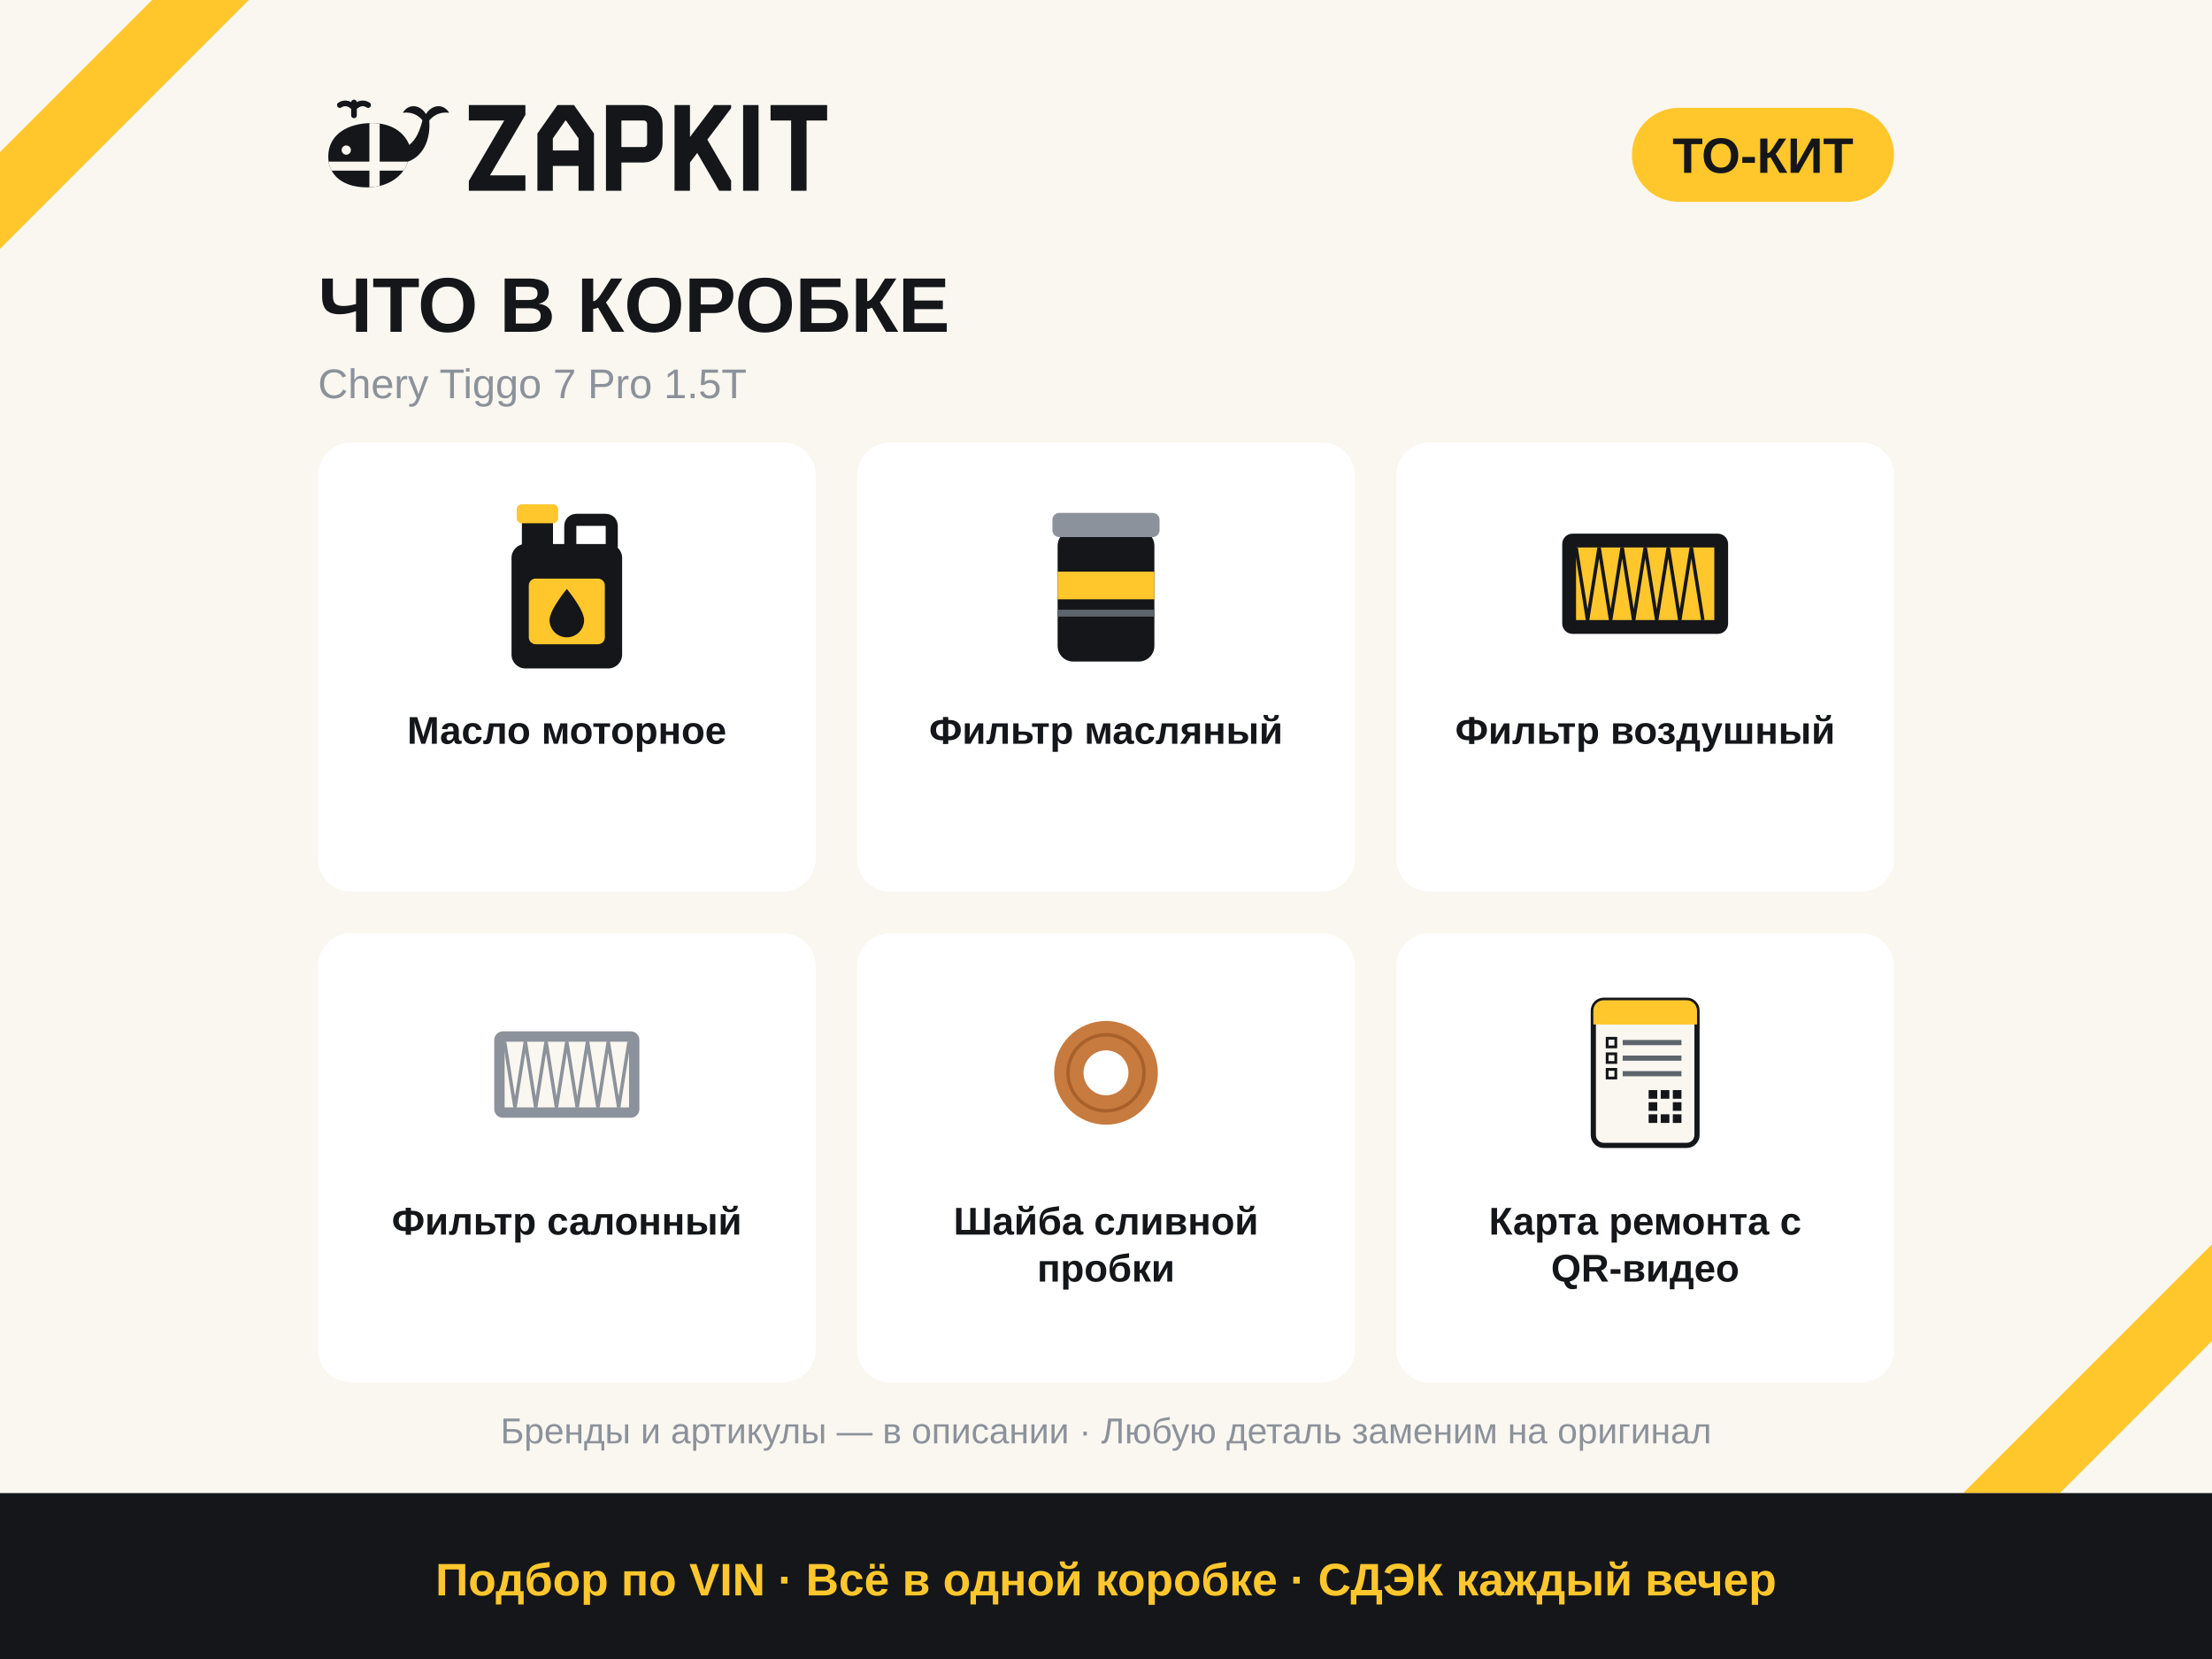
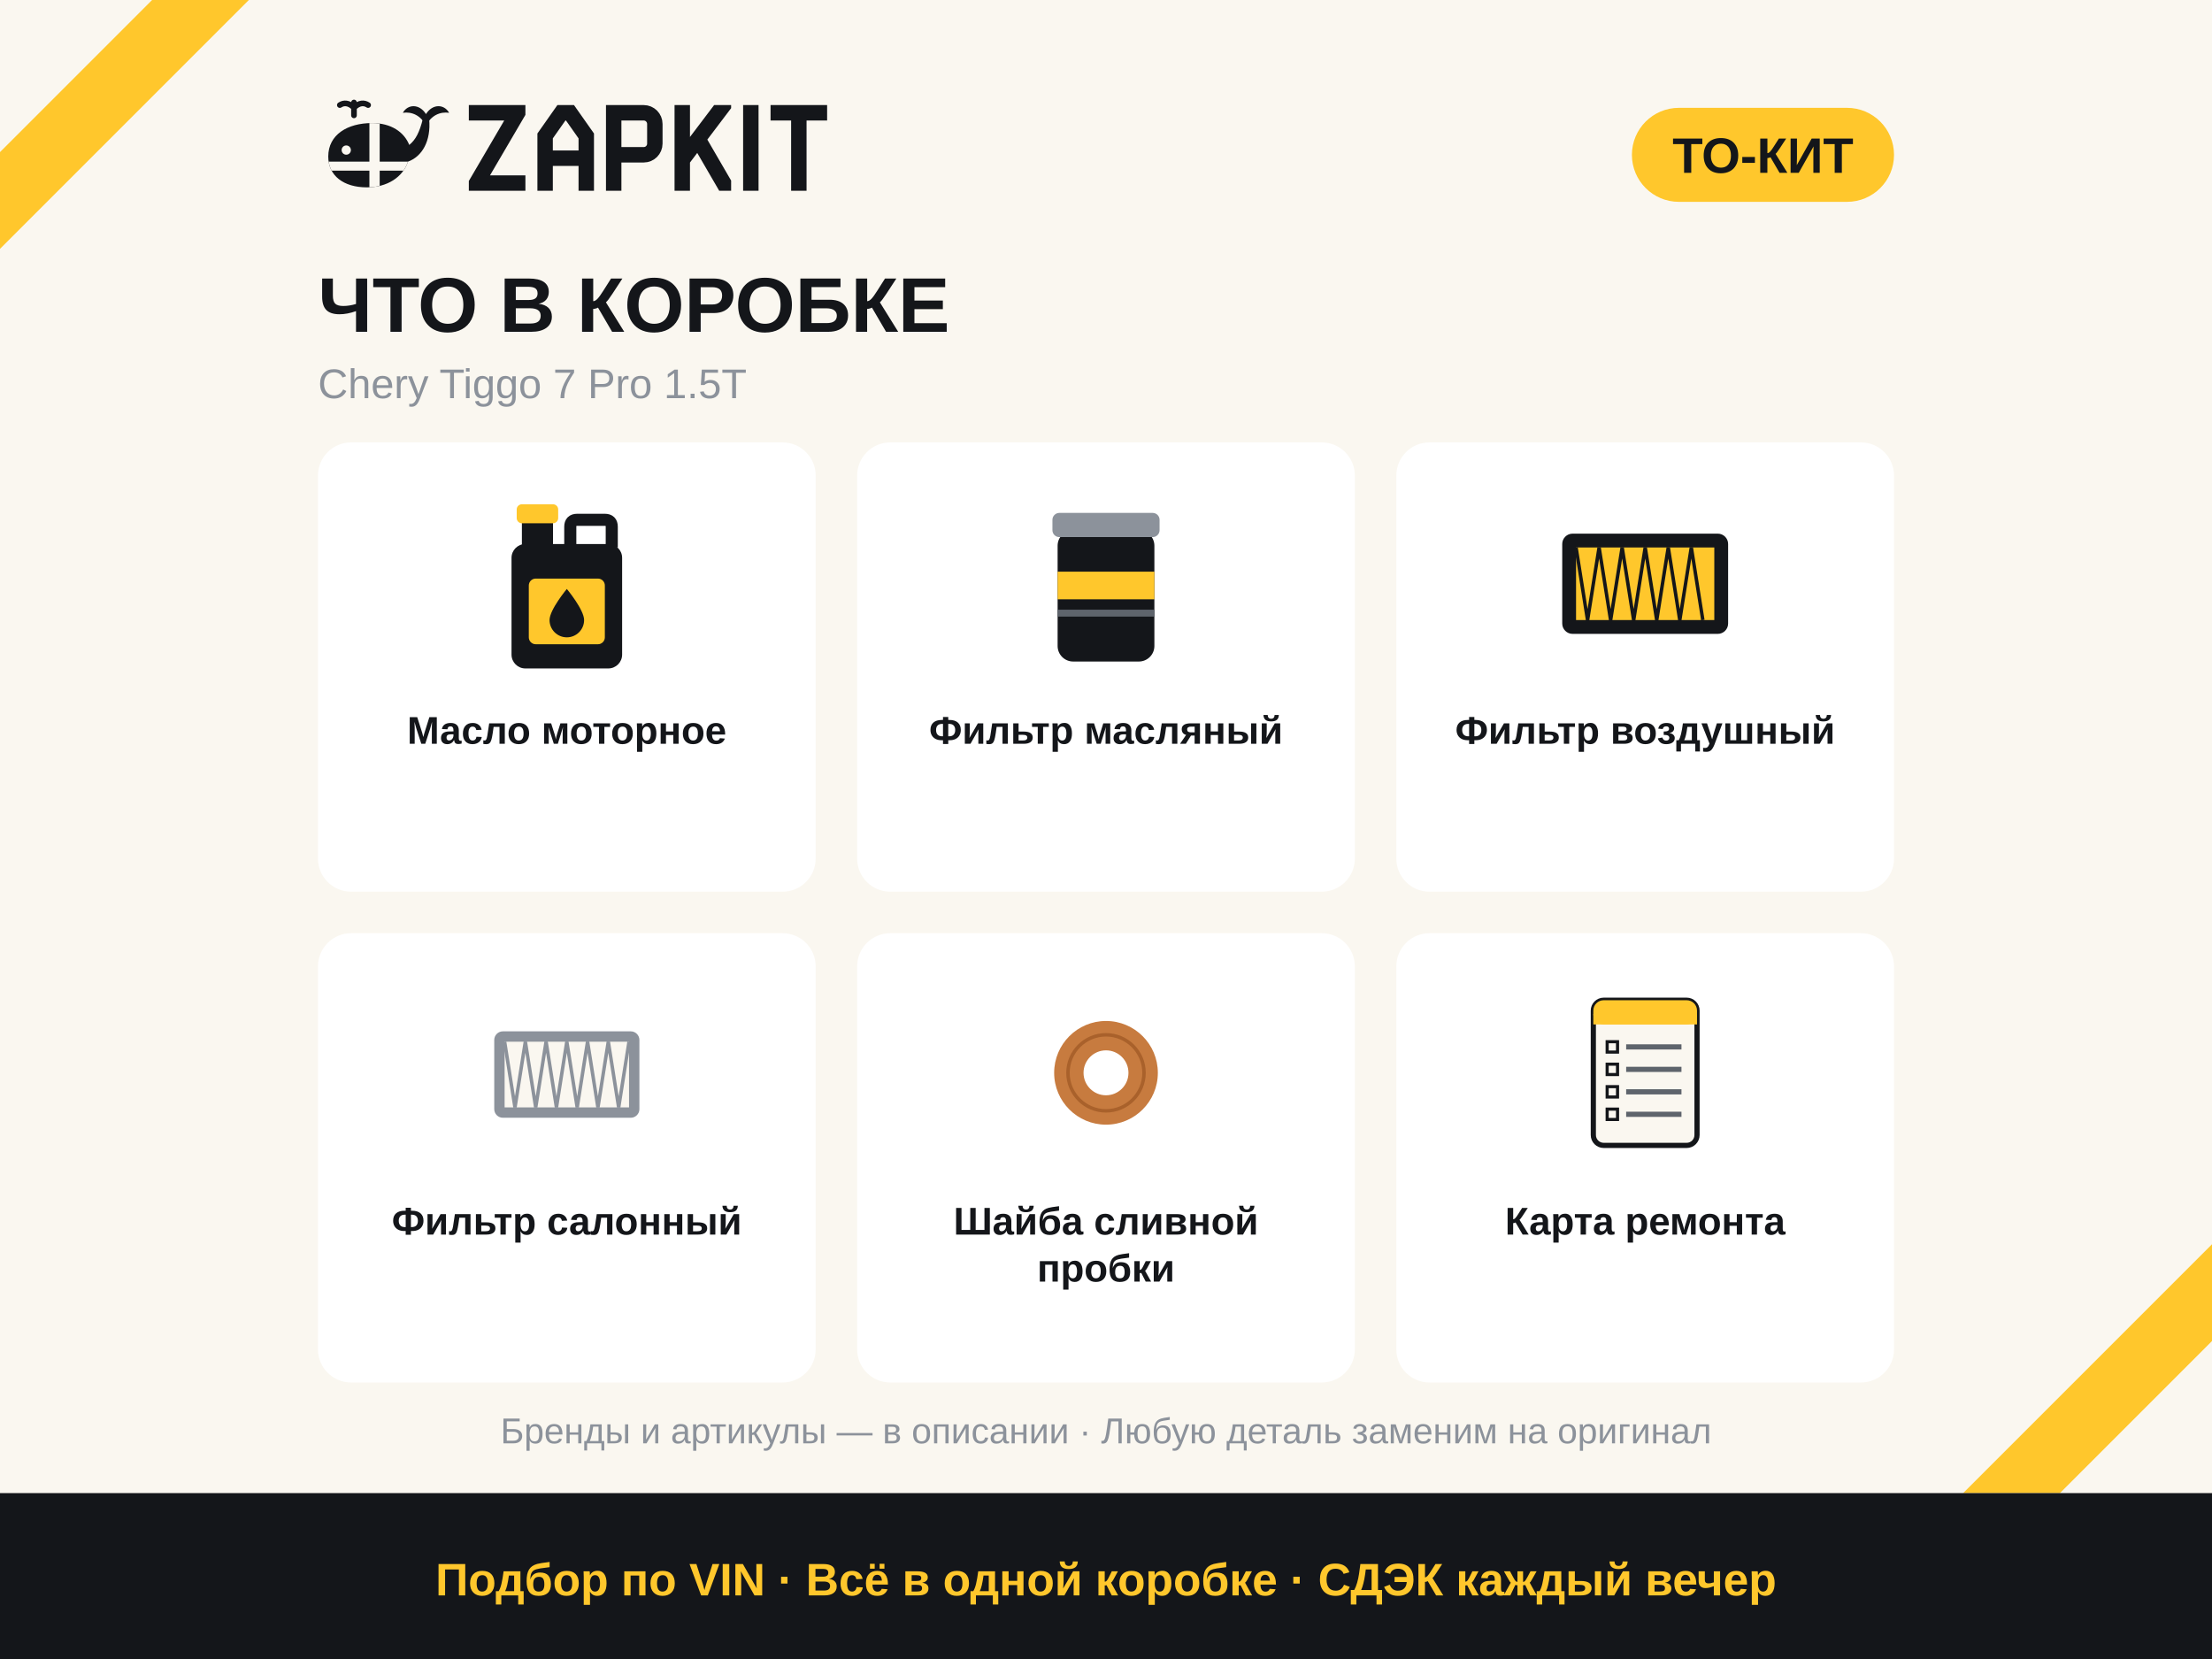
<svg xmlns="http://www.w3.org/2000/svg" viewBox="0 0 1600 1200" width="1600" height="1200" role="img" aria-label="Что в коробке: ТО-КИТ Chery Tiggo 7 Pro 1.5T">
  <rect width="1600" height="1200" fill="#FAF7F0" />
  <path d="M0,110 L110,0 H180 L0,180 Z" fill="#FFC72C" />
  <path d="M1600,900 L1420,1080 H1490 L1600,970 Z" fill="#FFC72C" />
  <g transform="translate(230 76) scale(0.62)">
    <g transform="translate(0 -30) scale(1.5)">
      <defs>
        <clipPath id="wb-i10h">
          <path d="M8,60 C8,43 23,34 42,34 C57,34 67,41 71,51 C76,47 79,41 81.5,31 L86.5,31 C88,48 81,60 70,64 C66,76 54,84 38,84 C20,84 8,75 8,60 Z" />
        </clipPath>
      </defs>
      <path fill="#14161A" d="M8,60 C8,43 23,34 42,34 C57,34 67,41 71,51 C76,47 79,41 81.5,31 L86.5,31 C88,48 81,60 70,64 C66,76 54,84 38,84 C20,84 8,75 8,60 Z" />
      <path fill="#14161A" d="M84,36 C80,28 73,25 66,26 C70,19 79,19 84,27 C89,19 98,19 102,26 C95,25 88,28 84,36 Z" />
      <g clip-path="url(#wb-i10h)" fill="#FAF7F0">
        <rect x="40" y="30" width="8" height="60" />
        <rect x="0" y="64" width="90" height="7" />
      </g>
      <circle cx="22" cy="55" r="3.6" fill="#FAF7F0" />
      <path d="M28,28 V18 M28,22 C24,18 20,18 17,20 M28,22 C32,18 36,18 39,20" fill="none" stroke="#14161A" stroke-width="4.4" stroke-linecap="round" />
    </g>
    <g transform="translate(176 0)">
      <defs>
        <clipPath id="c66-i10h">
          <rect width="66" height="100" />
        </clipPath>
        <clipPath id="c18-i10h">
          <rect width="18" height="100" />
        </clipPath>
      </defs>
      <g transform="translate(0 0)">
        <path clip-path="url(#c66-i10h)" d="M0,9 H57 L9,91 H66" fill="none" stroke="#14161A" stroke-width="18" stroke-linejoin="miter" stroke-miterlimit="10" />
      </g>
      <g transform="translate(80 0)">
        <path clip-path="url(#c66-i10h)" d="M9,100 V36 L28,9 H38 L57,36 V100 M9,62 H57" fill="none" stroke="#14161A" stroke-width="18" stroke-linejoin="miter" stroke-miterlimit="10" />
      </g>
      <g transform="translate(160 0)">
        <path clip-path="url(#c66-i10h)" d="M9,100 V9 H44 A13,13 0 0 1 57,22 V45 A13,13 0 0 1 44,58 H9" fill="none" stroke="#14161A" stroke-width="18" stroke-linejoin="miter" stroke-miterlimit="10" />
      </g>
      <g transform="translate(240 0)">
        <path clip-path="url(#c66-i10h)" d="M9,0 V100 M9,64 L62,-6 M30,44 L66,106" fill="none" stroke="#14161A" stroke-width="18" stroke-linejoin="miter" stroke-miterlimit="10" />
      </g>
      <g transform="translate(320 0)">
        <path clip-path="url(#c18-i10h)" d="M9,0 V100" fill="none" stroke="#14161A" stroke-width="18" stroke-linejoin="miter" stroke-miterlimit="10" />
      </g>
      <g transform="translate(352 0)">
        <path clip-path="url(#c66-i10h)" d="M0,9 H66 M33,9 V100" fill="none" stroke="#14161A" stroke-width="18" stroke-linejoin="miter" stroke-miterlimit="10" />
      </g>
    </g>
  </g>
  <rect x="1180.4" y="78" width="189.6" height="68" rx="34" fill="#FFC72C" />
  <text x="1275.2" y="125" font-family="'Liberation Sans', Arial, Helvetica, sans-serif" font-size="36" font-weight="700" fill="#14161A" text-anchor="middle">ТО-КИТ</text>
  <text x="230" y="240" font-family="'Liberation Sans', Arial, Helvetica, sans-serif" font-size="56" font-weight="700" fill="#14161A" text-anchor="start">ЧТО В КОРОБКЕ</text>
  <text x="230" y="288" font-family="'Liberation Sans', Arial, Helvetica, sans-serif" font-size="30" font-weight="400" fill="#8C929B" text-anchor="start">Chery Tiggo 7 Pro 1.5T</text>
  <rect x="230.0" y="320.0" width="360.0" height="325.0" rx="24" fill="#FFFFFF" />
  <g transform="translate(335.0 346.0) scale(1.25)">
    <rect x="28" y="38" width="64" height="72" rx="8" fill="#14161A" />
    <rect x="34" y="24" width="18" height="16" fill="#14161A" />
    <rect x="31" y="15" width="24" height="11" rx="3" fill="#FFC72C" />
    <path d="M62,40 V28 Q62,24 66,24 H82 Q86,24 86,28 V40" fill="none" stroke="#14161A" stroke-width="7" />
    <rect x="38" y="58" width="44" height="38" rx="4" fill="#FFC72C" />
    <path d="M60,64 C60,64 50,76 50,82 A10,10 0 0 0 70,82 C70,76 60,64 60,64 Z" fill="#14161A" />
  </g>
  <text x="410.0" y="538.0" font-family="'Liberation Sans', Arial, Helvetica, sans-serif" font-size="28" font-weight="700" fill="#14161A" text-anchor="middle">Масло моторное</text>
  <rect x="620.0" y="320.0" width="360.0" height="325.0" rx="24" fill="#FFFFFF" />
  <g transform="translate(725.0 346.0) scale(1.25)">
    <rect x="32" y="30" width="56" height="76" rx="9" fill="#14161A" />
    <rect x="29" y="20" width="62" height="14" rx="4" fill="#8C929B" />
    <rect x="32" y="54" width="56" height="16" fill="#FFC72C" />
    <rect x="32" y="76" width="56" height="4" fill="#5E646C" />
  </g>
  <text x="800.0" y="538.0" font-family="'Liberation Sans', Arial, Helvetica, sans-serif" font-size="28" font-weight="700" fill="#14161A" text-anchor="middle">Фильтр масляный</text>
  <rect x="1010.0" y="320.0" width="360.0" height="325.0" rx="24" fill="#FFFFFF" />
  <g transform="translate(1115.0 346.0) scale(1.25)">
    <rect x="12" y="32" width="96" height="58" rx="6" fill="#14161A" />
    <rect x="20" y="40" width="80" height="42" fill="#FFC72C" />
    <polyline points="20,40 26.67,82 33.34,40 40.01,82 46.68,40 53.35,82 60.02,40 66.69,82 73.36,40 80.03,82 86.7,40 93.37,82" fill="none" stroke="#14161A" stroke-width="2" />
  </g>
  <text x="1190.0" y="538.0" font-family="'Liberation Sans', Arial, Helvetica, sans-serif" font-size="28" font-weight="700" fill="#14161A" text-anchor="middle">Фильтр воздушный</text>
  <rect x="230.0" y="675.0" width="360.0" height="325.0" rx="24" fill="#FFFFFF" />
  <g transform="translate(335.0 701.0) scale(1.25)">
    <rect x="18" y="36" width="84" height="50" rx="5" fill="#8C929B" />
    <rect x="24" y="42" width="72" height="38" fill="#FAF7F0" />
    <polyline points="24,42 30,80 36,42 42,80 48,42 54,80 60,42 66,80 72,42 78,80 84,42 90,80 96,42" fill="none" stroke="#8C929B" stroke-width="2" />
  </g>
  <text x="410.0" y="893.0" font-family="'Liberation Sans', Arial, Helvetica, sans-serif" font-size="28" font-weight="700" fill="#14161A" text-anchor="middle">Фильтр салонный</text>
  <rect x="620.0" y="675.0" width="360.0" height="325.0" rx="24" fill="#FFFFFF" />
  <g transform="translate(725.0 701.0) scale(1.25)">
    <path fill="#C77B3F" fill-rule="evenodd" d="M30,60 a30,30 0 1 0 60,0 a30,30 0 1 0 -60,0 Z M47,60 a13,13 0 1 0 26,0 a13,13 0 1 0 -26,0 Z" />
    <circle cx="60" cy="60" r="22" fill="none" stroke="#A9612B" stroke-width="2" />
  </g>
  <text x="800.0" y="893.0" font-family="'Liberation Sans', Arial, Helvetica, sans-serif" font-size="28" font-weight="700" fill="#14161A" text-anchor="middle">Шайба сливной</text>
  <text x="800.0" y="927.0" font-family="'Liberation Sans', Arial, Helvetica, sans-serif" font-size="28" font-weight="700" fill="#14161A" text-anchor="middle">пробки</text>
  <rect x="1010.0" y="675.0" width="360.0" height="325.0" rx="24" fill="#FFFFFF" />
  <g transform="translate(1115.0 701.0) scale(1.25)">
    <rect x="30" y="18" width="60" height="84" rx="6" fill="#FAF7F0" stroke="#14161A" stroke-width="3" />
    <rect x="30" y="18" width="60" height="14" rx="6" fill="#FFC72C" />
    <rect x="30" y="26" width="60" height="6" fill="#FFC72C" />
-     <rect x="38" y="40" width="5" height="5" fill="none" stroke="#14161A" stroke-width="1.6" />
-     <rect x="47" y="41" width="34" height="3" fill="#5E646C" />
-     <rect x="38" y="49" width="5" height="5" fill="none" stroke="#14161A" stroke-width="1.6" />
-     <rect x="47" y="50" width="34" height="3" fill="#5E646C" />
-     <rect x="38" y="58" width="5" height="5" fill="none" stroke="#14161A" stroke-width="1.6" />
-     <rect x="47" y="59" width="34" height="3" fill="#5E646C" />
-     <rect x="62" y="70" width="5" height="5" fill="#14161A" />
-     <rect x="69" y="70" width="5" height="5" fill="#14161A" />
-     <rect x="76" y="70" width="5" height="5" fill="#14161A" />
-     <rect x="62" y="77" width="5" height="5" fill="#14161A" />
-     <rect x="76" y="77" width="5" height="5" fill="#14161A" />
-     <rect x="62" y="84" width="5" height="5" fill="#14161A" />
-     <rect x="69" y="84" width="5" height="5" fill="#14161A" />
-     <rect x="76" y="84" width="5" height="5" fill="#14161A" />
+     <rect x="38" y="42" width="6" height="6" fill="none" stroke="#14161A" stroke-width="1.8" />
+     <rect x="49" y="43.5" width="32" height="3" fill="#5E646C" />
+     <rect x="38" y="55" width="6" height="6" fill="none" stroke="#14161A" stroke-width="1.8" />
+     <rect x="49" y="56.5" width="32" height="3" fill="#5E646C" />
+     <rect x="38" y="68" width="6" height="6" fill="none" stroke="#14161A" stroke-width="1.8" />
+     <rect x="49" y="69.5" width="32" height="3" fill="#5E646C" />
+     <rect x="38" y="81" width="6" height="6" fill="none" stroke="#14161A" stroke-width="1.8" />
+     <rect x="49" y="82.5" width="32" height="3" fill="#5E646C" />
  </g>
-   <text x="1190.0" y="893.0" font-family="'Liberation Sans', Arial, Helvetica, sans-serif" font-size="28" font-weight="700" fill="#14161A" text-anchor="middle">Карта ремонта с</text>
-   <text x="1190.0" y="927.0" font-family="'Liberation Sans', Arial, Helvetica, sans-serif" font-size="28" font-weight="700" fill="#14161A" text-anchor="middle">QR-видео</text>
+   <text x="1190.0" y="893.0" font-family="'Liberation Sans', Arial, Helvetica, sans-serif" font-size="28" font-weight="700" fill="#14161A" text-anchor="middle">Карта ремонта</text>
  <text x="800.0" y="1044" font-family="'Liberation Sans', Arial, Helvetica, sans-serif" font-size="26" font-weight="400" fill="#8C929B" text-anchor="middle">Бренды и артикулы — в описании · Любую деталь заменим на оригинал</text>
  <rect y="1080" width="1600" height="120" fill="#14161A" />
  <text x="800.0" y="1154" font-family="'Liberation Sans', Arial, Helvetica, sans-serif" font-size="33" font-weight="700" fill="#FFC72C" text-anchor="middle">Подбор по VIN · Всё в одной коробке · СДЭК каждый вечер</text>
</svg>
